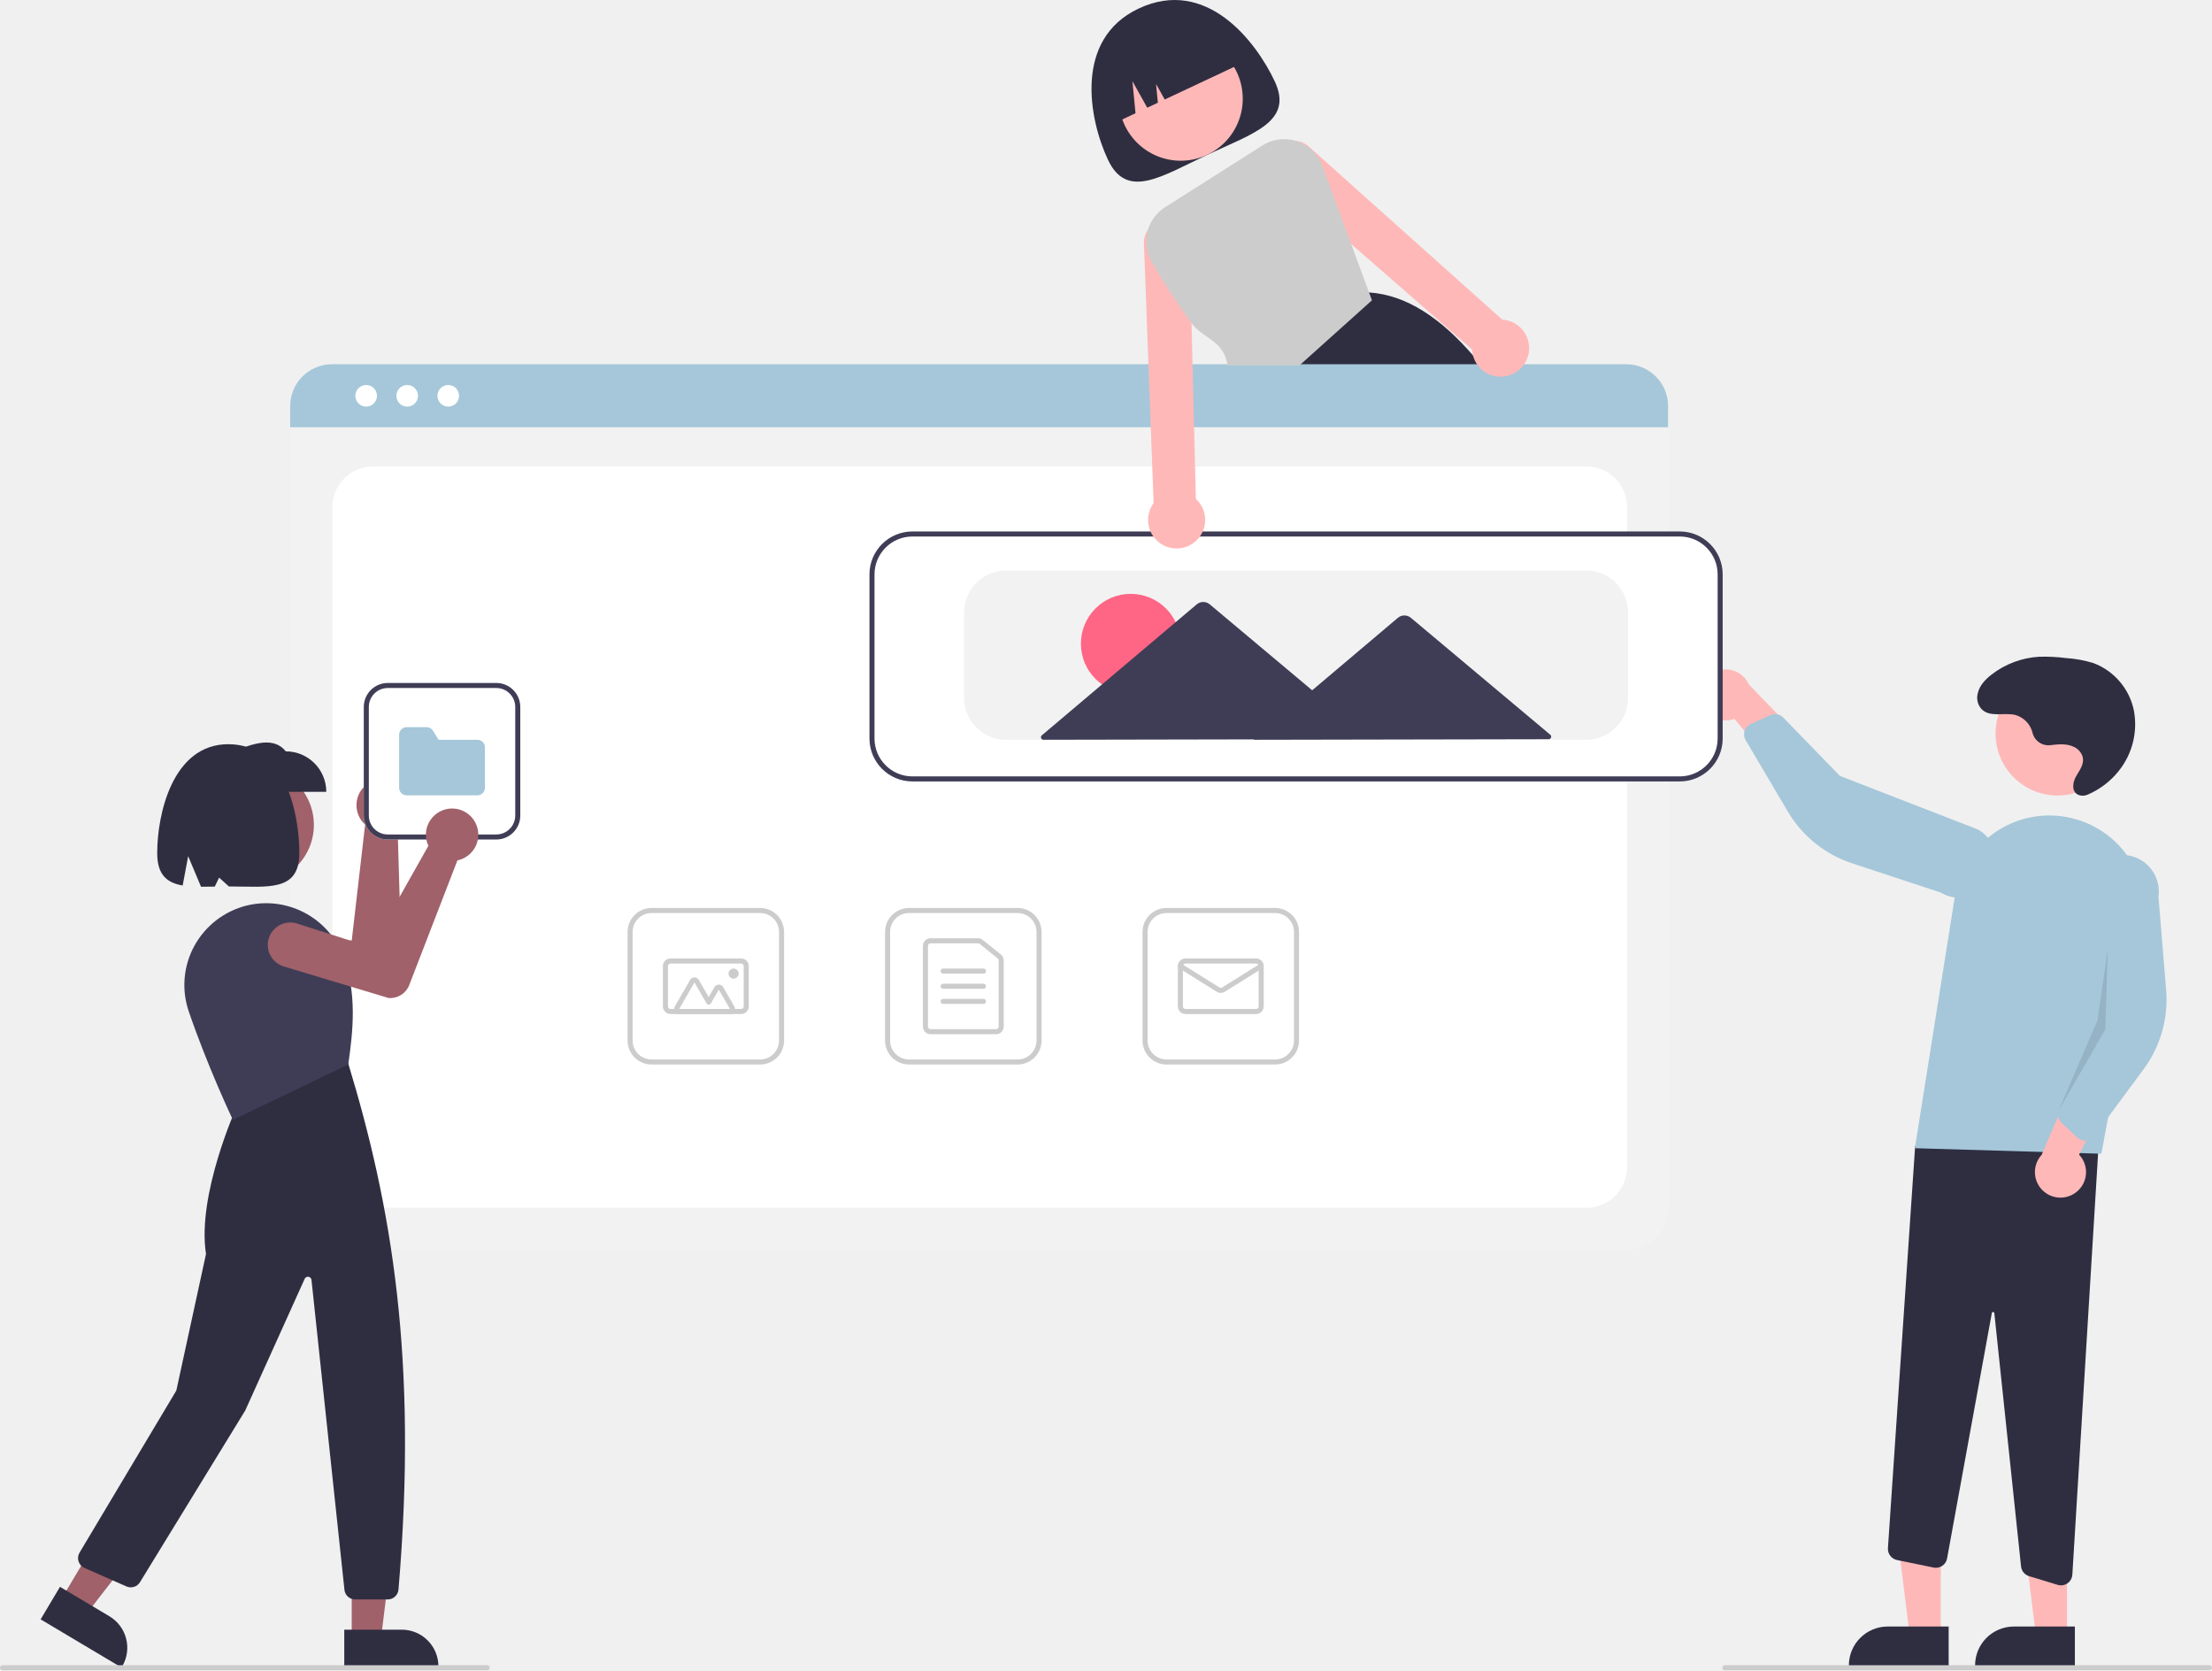
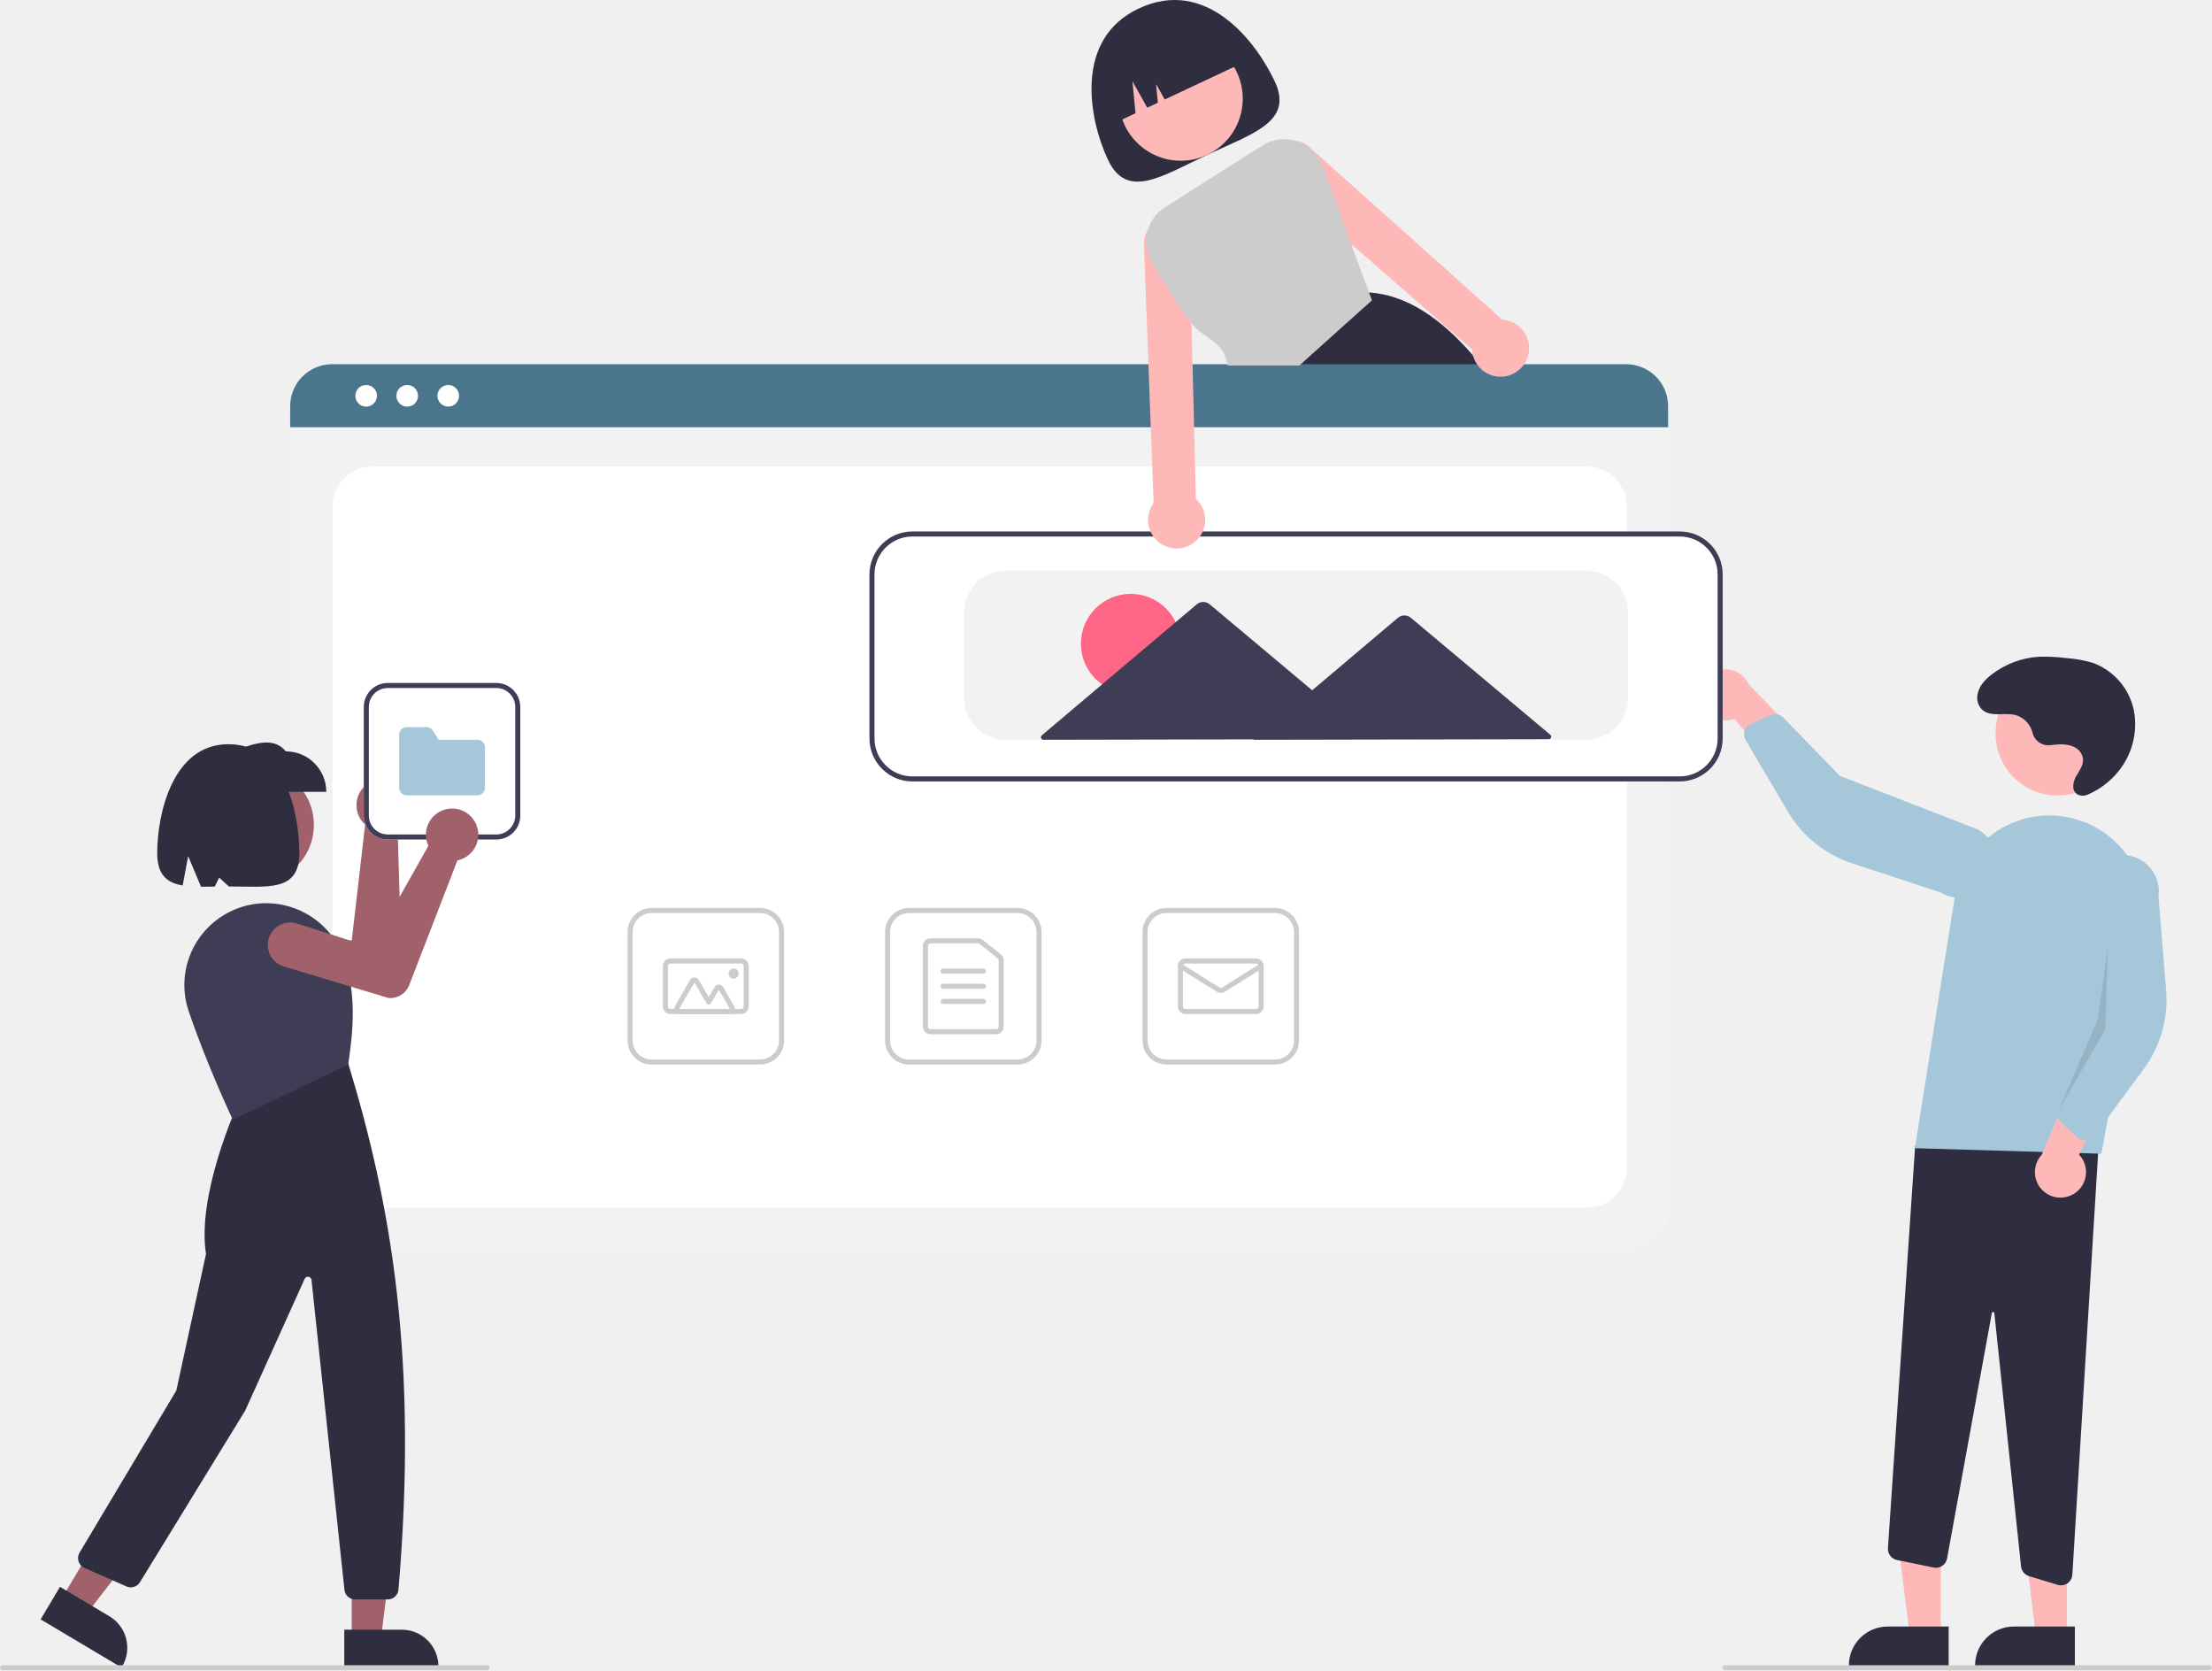
<svg xmlns="http://www.w3.org/2000/svg" id="a27520da-4319-485c-96d7-e776d7397e13" data-name="Layer 1" width="876.272" height="661.473" viewBox="0 0 876.272 661.473">
  <path d="M685.834,138.655c7.516,15.995-8.411,20.526-26.655,29.099s-31.898,17.942-39.414,1.947-13.615-47.743,12.195-59.871C658.66,97.284,678.318,122.659,685.834,138.655Z" transform="translate(-180.8642 -106.4605)" fill="#2f2e41" />
  <circle cx="467.746" cy="39.089" r="24.561" fill="#ffb8b8" />
  <path d="M770.29,254.473c-.85-1.11-1.7-2.2-2.56-3.26q-1.665-2.07-3.35-4.01c-12.73-14.69-26.27-23.94-41.18-24.93h-.02l-.22-.02-29.71,28.96-10.1,9.84.22.54,5.45,13.57h95.49A234.834,234.834,0,0,0,770.29,254.473Z" transform="translate(-180.8642 -106.4605)" fill="#2f2e41" />
  <path d="M621.902,155.438l0,0,8.792-4.131-1.225-12.683,5.879,10.496,4.202-1.975-.714-7.399,3.43,6.123,31.224-14.673,0,0a26,26,0,0,0-34.589-12.474l-4.525,2.126A26,26,0,0,0,621.902,155.438Z" transform="translate(-180.8642 -106.4605)" fill="#2f2e41" />
  <path d="M825.39,601.261H312.552a16.519,16.519,0,0,1-16.5-16.5V276.607a12.102,12.102,0,0,1,12.088-12.088H829.593a12.311,12.311,0,0,1,12.297,12.297V584.761A16.519,16.519,0,0,1,825.39,601.261Z" transform="translate(-180.8642 -106.4605)" fill="#f2f2f2" />
  <path d="M328.552,584.761h480.839a16,16,0,0,0,16-16V307.213a16,16,0,0,0-16-16H328.552a16,16,0,0,0-16,16V568.761A16,16,0,0,0,328.552,584.761Z" transform="translate(-180.8642 -106.4605)" fill="#fff" />
-   <path d="M841.66,275.663H295.82v-8.4a16.574,16.574,0,0,1,16.56-16.55H825.1a16.574,16.574,0,0,1,16.56,16.55Z" transform="translate(-180.8642 -106.4605)" fill="#a5c7d9" />
+   <path d="M841.66,275.663H295.82v-8.4a16.574,16.574,0,0,1,16.56-16.55H825.1a16.574,16.574,0,0,1,16.56,16.55Z" transform="translate(-180.8642 -106.4605)" fill="#4a758c" />
  <circle cx="145.051" cy="156.752" r="4.283" fill="#fff" />
  <circle cx="161.31" cy="156.752" r="4.283" fill="#fff" />
  <circle cx="177.569" cy="156.752" r="4.283" fill="#fff" />
  <path d="M583.974,528.04h-43a9.511,9.511,0,0,1-9.5-9.5v-43a9.511,9.511,0,0,1,9.5-9.5h43a9.511,9.511,0,0,1,9.5,9.5v43A9.511,9.511,0,0,1,583.974,528.04Zm-43-60a7.508,7.508,0,0,0-7.5,7.5v43a7.508,7.508,0,0,0,7.5,7.5h43a7.508,7.508,0,0,0,7.5-7.5v-43a7.508,7.508,0,0,0-7.5-7.5Z" transform="translate(-180.8642 -106.4605)" fill="#ccc" />
  <path d="M575.474,516.04h-26a3.003,3.003,0,0,1-3-3v-32a3.003,3.003,0,0,1,3-3h18.839a3.007,3.007,0,0,1,1.879.662l7.16,5.754a2.984,2.984,0,0,1,1.121,2.338v26.246A3.003,3.003,0,0,1,575.474,516.04Zm-26-36a1.001,1.001,0,0,0-1,1v32a1.001,1.001,0,0,0,1,1h26a1.001,1.001,0,0,0,1-1v-26.246a.995.995,0,0,0-.374-.779l-7.161-5.754a1.002,1.002,0,0,0-.626-.22Z" transform="translate(-180.8642 -106.4605)" fill="#ccc" />
  <path d="M570.474,492.04h-16a1,1,0,0,1,0-2h16a1,1,0,0,1,0,2Z" transform="translate(-180.8642 -106.4605)" fill="#ccc" />
  <path d="M570.474,498.04h-16a1,1,0,0,1,0-2h16a1,1,0,0,1,0,2Z" transform="translate(-180.8642 -106.4605)" fill="#ccc" />
  <path d="M570.474,504.04h-16a1,1,0,0,1,0-2h16a1,1,0,0,1,0,2Z" transform="translate(-180.8642 -106.4605)" fill="#ccc" />
  <path d="M685.974,528.04h-43a9.511,9.511,0,0,1-9.5-9.5v-43a9.511,9.511,0,0,1,9.5-9.5h43a9.511,9.511,0,0,1,9.5,9.5v43A9.511,9.511,0,0,1,685.974,528.04Zm-43-60a7.508,7.508,0,0,0-7.5,7.5v43a7.508,7.508,0,0,0,7.5,7.5h43a7.508,7.508,0,0,0,7.5-7.5v-43a7.508,7.508,0,0,0-7.5-7.5Z" transform="translate(-180.8642 -106.4605)" fill="#ccc" />
  <path d="M678.474,508.04h-28a3.003,3.003,0,0,1-3-3v-16a3.003,3.003,0,0,1,3-3h28a3.003,3.003,0,0,1,3,3v16A3.003,3.003,0,0,1,678.474,508.04Zm-28-20a1.001,1.001,0,0,0-1,1v16a1.001,1.001,0,0,0,1,1h28a1.001,1.001,0,0,0,1-1v-16a1.001,1.001,0,0,0-1-1Z" transform="translate(-180.8642 -106.4605)" fill="#ccc" />
  <path d="M664.474,499.678a3.003,3.003,0,0,1-1.59-.453l-14.94-9.337a1,1,0,0,1,1.061-1.696l14.94,9.337a1.006,1.006,0,0,0,1.06,0l14.939-9.337a1,1,0,0,1,1.061,1.696l-14.939,9.337A3.004,3.004,0,0,1,664.474,499.678Z" transform="translate(-180.8642 -106.4605)" fill="#ccc" />
  <path d="M481.974,528.04h-43a9.511,9.511,0,0,1-9.5-9.5v-43a9.511,9.511,0,0,1,9.5-9.5h43a9.511,9.511,0,0,1,9.5,9.5v43A9.511,9.511,0,0,1,481.974,528.04Zm-43-60a7.508,7.508,0,0,0-7.5,7.5v43a7.508,7.508,0,0,0,7.5,7.5h43a7.508,7.508,0,0,0,7.5-7.5v-43a7.508,7.508,0,0,0-7.5-7.5Z" transform="translate(-180.8642 -106.4605)" fill="#ccc" />
  <path d="M474.474,508.04h-28a3.003,3.003,0,0,1-3-3v-16a3.003,3.003,0,0,1,3-3h28a3.003,3.003,0,0,1,3,3v16A3.003,3.003,0,0,1,474.474,508.04Zm-28-20a1.001,1.001,0,0,0-1,1v16a1.001,1.001,0,0,0,1,1h28a1.001,1.001,0,0,0,1-1v-16a1.001,1.001,0,0,0-1-1Z" transform="translate(-180.8642 -106.4605)" fill="#ccc" />
  <path d="M470.036,508.04h-20.124a2,2,0,0,1-1.732-3l6.062-10.5a2,2,0,0,1,3.464,0l3.915,6.781,2.268-3.929a2,2,0,0,1,3.464,0l4.415,7.647a2,2,0,0,1-1.732,3Zm0-2h0l-4.415-7.647-3.134,5.429a1.0 1,0,0,1-.866.5h0a1.0 1,0,0,1-.866-.5l-4.781-8.281-6.062,10.5Z" transform="translate(-180.8642 -106.4605)" fill="#ccc" />
  <circle cx="290.61" cy="385.579" r="2" fill="#ccc" />
  <polygon points="768.825 648.15 756.565 648.149 750.733 600.861 768.827 600.862 768.825 648.15" fill="#ffb8b8" />
  <path d="M952.816,766.494l-39.531-.001v-.5a15.386,15.386,0,0,1,15.386-15.386h.001l24.144.001Z" transform="translate(-180.8642 -106.4605)" fill="#2f2e41" />
  <polygon points="818.825 648.15 806.565 648.149 800.733 600.861 818.827 600.862 818.825 648.15" fill="#ffb8b8" />
  <path d="M1002.816,766.494l-39.531-.001v-.5a15.386,15.386,0,0,1,15.386-15.386h.001l24.144.001Z" transform="translate(-180.8642 -106.4605)" fill="#2f2e41" />
  <path d="M996.014,734.111l-11.354-3.454a4.493,4.493,0,0,1-3.166-3.833L970.908,626.498a.48.48,0,0,0-.479-.447.469.469,0,0,0-.51.409l-17.731,97.199a4.5,4.5,0,0,1-5.335,3.6L932.342,724.269a4.516,4.516,0,0,1-3.582-4.712l10.785-159.312,73.138-7.892-10.868,177.727a4.505,4.505,0,0,1-4.484,4.228A4.526,4.526,0,0,1,996.014,734.111Z" transform="translate(-180.8642 -106.4605)" fill="#2f2e41" />
  <circle cx="815.08" cy="290.487" r="24.561" fill="#ffb8b8" />
  <path d="M939.433,561.18l15.858-99.851a37.857,37.857,0,0,1,48.005-30.399h0a37.743,37.743,0,0,1,26.601,43.262l-16.591,89.172Z" transform="translate(-180.8642 -106.4605)" fill="#a5c7d9" />
  <path d="M1002.725,579.046a10.056,10.056,0,0,0,1.747-15.32l16.396-31.751-18.465,1.97-12.739,29.849a10.11,10.11,0,0,0,13.061,15.251Z" transform="translate(-180.8642 -106.4605)" fill="#ffb8b8" />
  <path d="M1006.236,558.126a4.506,4.506,0,0,1-2.426-1.151l-6.273-5.797a4.515,4.515,0,0,1-1.092-5.054l12.537-29.718-1.779-58.72a14.497,14.497,0,1,1,28.727,3.919l3.041,36.912a46.373,46.373,0,0,1-8.938,31.397l-19.552,26.432a4.505,4.505,0,0,1-3.195,1.804A4.455,4.455,0,0,1,1006.236,558.126Z" transform="translate(-180.8642 -106.4605)" fill="#a5c7d9" />
  <path d="M854.505,383.566a10.056,10.056,0,0,0,13.426,7.582l22.846,27.478,5.385-17.772-22.52-23.369a10.11,10.11,0,0,0-19.137,6.081Z" transform="translate(-180.8642 -106.4605)" fill="#ffb8b8" />
  <path d="M872.401,394.955a4.506,4.506,0,0,1,2.006-1.786l7.784-3.517a4.515,4.515,0,0,1,5.08.965l22.478,23.132,54.766,21.257a14.497,14.497,0,1,1-14.809,24.926l-35.177-11.592a46.374,46.374,0,0,1-25.427-20.472l-16.717-28.31a4.505,4.505,0,0,1-.415-3.646A4.454,4.454,0,0,1,872.401,394.955Z" transform="translate(-180.8642 -106.4605)" fill="#a5c7d9" />
  <polygon points="835.002 375.652 834.002 407.652 815.58 439.663 830.962 403.99 835.002 375.652" opacity="0.1" />
  <path d="M993.13,401.563a6.423,6.423,0,0,1-7.031-4.702,9.764,9.764,0,0,0-6.951-7.274c-4.505-1.029-10.012,1.091-13.314-2.322a6.637,6.637,0,0,1-1.575-5.842c.608-3.317,2.981-5.823,5.563-7.827a34.062,34.062,0,0,1,18.866-7.051,67.677,67.677,0,0,1,10.621.528,47.009,47.009,0,0,1,10.864,1.985,25.576,25.576,0,0,1,16.002,18.68,29.528,29.528,0,0,1-6.057,24.13,31.702,31.702,0,0,1-12.161,9.259,4.744,4.744,0,0,1-3.606.183c-2.957-1.176-2.474-4.839-1.126-7.283,1.443-2.615,3.663-5.146,2.503-8.329a6.302,6.302,0,0,0-3.127-3.366c-2.94-1.499-6.228-1.145-9.389-.78Z" transform="translate(-180.8642 -106.4605)" fill="#2f2e41" />
  <path d="M846.297,415.433h-304a16.519,16.519,0,0,1-16.5-16.5v-65a16.519,16.519,0,0,1,16.5-16.5h304a16.519,16.519,0,0,1,16.5,16.5v65A16.519,16.519,0,0,1,846.297,415.433Z" transform="translate(-180.8642 -106.4605)" fill="#fff" />
  <path d="M846.297,415.933h-304a17.019,17.019,0,0,1-17-17v-65a17.019,17.019,0,0,1,17-17h304a17.019,17.019,0,0,1,17,17v65A17.019,17.019,0,0,1,846.297,415.933Zm-304-97a15.017,15.017,0,0,0-15,15v65a15.017,15.017,0,0,0,15,15h304a15.017,15.017,0,0,0,15-15v-65a15.017,15.017,0,0,0-15-15Z" transform="translate(-180.8642 -106.4605)" fill="#3f3d56" />
  <path d="M809.297,399.433h-230a16.519,16.519,0,0,1-16.5-16.5v-34a16.519,16.519,0,0,1,16.5-16.5h230a16.519,16.519,0,0,1,16.5,16.5v34A16.519,16.519,0,0,1,809.297,399.433Z" transform="translate(-180.8642 -106.4605)" fill="#f2f2f2" />
  <circle cx="447.928" cy="254.915" r="19.732" fill="#ff6584" />
  <path d="M795.004,397.442l-27.853-23.36-27.372-22.956a4,4,0,0,0-5.153.01l-27.283,23.062-6.664,5.633-10.048-8.427-30.537-25.611a4,4,0,0,0-5.152.01l-30.438,25.728-30.917,26.133a1.0 1,0,0,0,.647,1.764l63.387-.122,20.064-.039-.196.166,59.808-.115,57.067-.11A1.0 1,0,0,0,795.004,397.442Z" transform="translate(-180.8642 -106.4605)" fill="#3f3d56" />
  <path d="M1056.136,767.933h-192a1,1,0,0,1,0-2h192a1,1,0,0,1,0,2Z" transform="translate(-180.8642 -106.4605)" fill="#ccc" />
  <path d="M784.92,238.373a11.221,11.221,0,0,0-7.25-5.1,10.301,10.301,0,0,0-1.66-.21l-76.19-68.12a9.015,9.015,0,0,0-5.63-2.69,7.67,7.67,0,0,0-1.27-.04,9.055,9.055,0,0,0-5.96,15.48l29.17,25.43,47.9,41.75a11.916,11.916,0,0,0,.35,2.33,11.266,11.266,0,0,0,9.67,8.37,11.092,11.092,0,0,0,6.05-1,11.407,11.407,0,0,0,3.88-2.97c.11-.13.21-.25.31-.39a11.293,11.293,0,0,0,.63-12.84Z" transform="translate(-180.8642 -106.4605)" fill="#ffb8b8" />
  <path d="M654.6,304.023l-.71-28.86-.6-23.95-.41-16.76-.81-32.67a9.046,9.046,0,0,0-15.71-5.25,6.923,6.923,0,0,0-.75.96,8.936,8.936,0,0,0-1.56,6.05l1.78,47.67.89,23.95,1.14,30.55a12.047,12.047,0,0,0-.89,1.41,11.248,11.248,0,0,0-.71,8.84,11.311,11.311,0,0,0,15.56,6.63,11.301,11.301,0,0,0,2.78-18.57Z" transform="translate(-180.8642 -106.4605)" fill="#ffb8b8" />
  <path d="M723.201,222.273l-7.07-19.15-11.44-31.02a16.006,16.006,0,0,0-9.95-9.68c-.18-.06-.37-.12-.55-.17a15.984,15.984,0,0,0-13.24,1.82l-38.53,24.44a16.093,16.093,0,0,0-5.27,21.75,276.323,276.323,0,0,0,15.73,24.19c4.49,6.11,12.85,6.76,14.3,16.76h28.41l28.76-25.82Z" transform="translate(-180.8642 -106.4605)" fill="#ccc" />
  <circle cx="101.165" cy="326.682" r="23.172" fill="#a0616a" />
  <path d="M338.916,417.193q.343.273.664.578a10.38,10.38,0,0,1-.417,15.484,9.722,9.722,0,0,1-.814.613l1.568,52.945a8.061,8.061,0,0,1-5.545,7.867l-.096.021-42.989,4.578a8.899,8.899,0,1,1-1.722-17.713l30.644-2.699,5.3-45.851a9.876,9.876,0,0,1-.972-.99,10.38,10.38,0,0,1,14.378-14.833Z" transform="translate(-180.8642 -106.4605)" fill="#a0616a" />
  <polygon points="139.328 649.174 150.895 649.174 156.397 604.561 139.326 604.561 139.328 649.174" fill="#a0616a" />
  <path d="M317.242,751.858l22.778-.001h.001a14.516,14.516,0,0,1,14.516,14.516v.472l-37.294.001Z" transform="translate(-180.8642 -106.4605)" fill="#2f2e41" />
  <polygon points="24.366 633.182 34.304 639.099 61.857 603.582 47.189 594.849 24.366 633.182" fill="#a0616a" />
  <path d="M204.627,734.889l19.572,11.653.001 0a14.516,14.516,0,0,1,5.046,19.899l-.241.405L196.96,747.767Z" transform="translate(-180.8642 -106.4605)" fill="#2f2e41" />
  <path d="M334.488,739.877H321.536a4.238,4.238,0,0,1-4.221-3.797L304.258,613.343a1.415,1.415,0,0,0-2.697-.433l-23.555,52.159-41.704,68.003a4.266,4.266,0,0,1-5.329,1.666l-16.66-7.33a4.247,4.247,0,0,1-1.935-6.064l38.337-64.192,11.758-54.085c-3.698-23.455,12.155-58.326,12.316-58.676l.079-.17,43.668-17.068.219.268c17.221,56.514,27.715,117.332,19.967,208.568A4.274,4.274,0,0,1,334.488,739.877Z" transform="translate(-180.8642 -106.4605)" fill="#2f2e41" />
  <path d="M273.107,549.934l-.203-.427c-.097-.205-9.807-20.684-17.292-42.571a32.285,32.285,0,0,1,2.239-25.873,32.637,32.637,0,0,1,20.813-16.004h0A32.677,32.677,0,0,1,316.591,484.627c5.937,14.847,4.045,30.695,2.264,43.157l-.035.25-.227.109Z" transform="translate(-180.8642 -106.4605)" fill="#3f3d56" />
  <path d="M310.124,420.054H273.33V404.015c8.076-3.208,15.978-5.937,20.756,0a16.038,16.038,0,0,1,16.038,16.038Z" transform="translate(-180.8642 -106.4605)" fill="#2f2e41" />
  <path d="M271.293,401.185c-21.996,0-28.153,27.571-28.153,43.126,0,8.674,3.923,11.777,10.088,12.827l2.177-11.611,5.099,12.111c1.732.009,3.551-.025,5.437-.06l1.729-3.56,3.855,3.496c15.441.023,27.921,2.274,27.921-13.203C299.445,428.756,294.046,401.185,271.293,401.185Z" transform="translate(-180.8642 -106.4605)" fill="#2f2e41" />
  <path d="M373.864,767.933h-192a1,1,0,1,1,0-2h192a1,1,0,0,1,0,2Z" transform="translate(-180.8642 -106.4605)" fill="#ccc" />
  <path d="M377.474,438.933h-43a9.511,9.511,0,0,1-9.5-9.5v-43a9.511,9.511,0,0,1,9.5-9.5h43a9.511,9.511,0,0,1,9.5,9.5v43A9.511,9.511,0,0,1,377.474,438.933Z" transform="translate(-180.8642 -106.4605)" fill="#fff" />
  <path d="M377.474,438.933h-43a9.511,9.511,0,0,1-9.5-9.5v-43a9.511,9.511,0,0,1,9.5-9.5h43a9.511,9.511,0,0,1,9.5,9.5v43A9.511,9.511,0,0,1,377.474,438.933Zm-43-60a7.508,7.508,0,0,0-7.5,7.5v43a7.508,7.508,0,0,0,7.5,7.5h43a7.508,7.508,0,0,0,7.5-7.5v-43a7.508,7.508,0,0,0-7.5-7.5Z" transform="translate(-180.8642 -106.4605)" fill="#3f3d56" />
  <path d="M369.974,421.433h-28a3.003,3.003,0,0,1-3-3v-21a3.003,3.003,0,0,1,3-3h7.882a2.981,2.981,0,0,1,2.555,1.427l2.198,3.573h15.364a3.003,3.003,0,0,1,3,3v16A3.003,3.003,0,0,1,369.974,421.433Z" transform="translate(-180.8642 -106.4605)" fill="#a5c7d9" />
  <path d="M369.064,432.042q.21.384.388.79a10.38,10.38,0,0,1-6.393,14.109,9.72,9.72,0,0,1-.988.25l-19.099,49.405a8.061,8.061,0,0,1-8.163,5.099l-.096-.018-41.397-12.462a8.899,8.899,0,1,1,5.286-16.993l29.29,9.404,22.676-40.202a9.876,9.876,0,0,1-.511-1.289,10.38,10.38,0,0,1,19.007-8.091Z" transform="translate(-180.8642 -106.4605)" fill="#a0616a" />
</svg>
